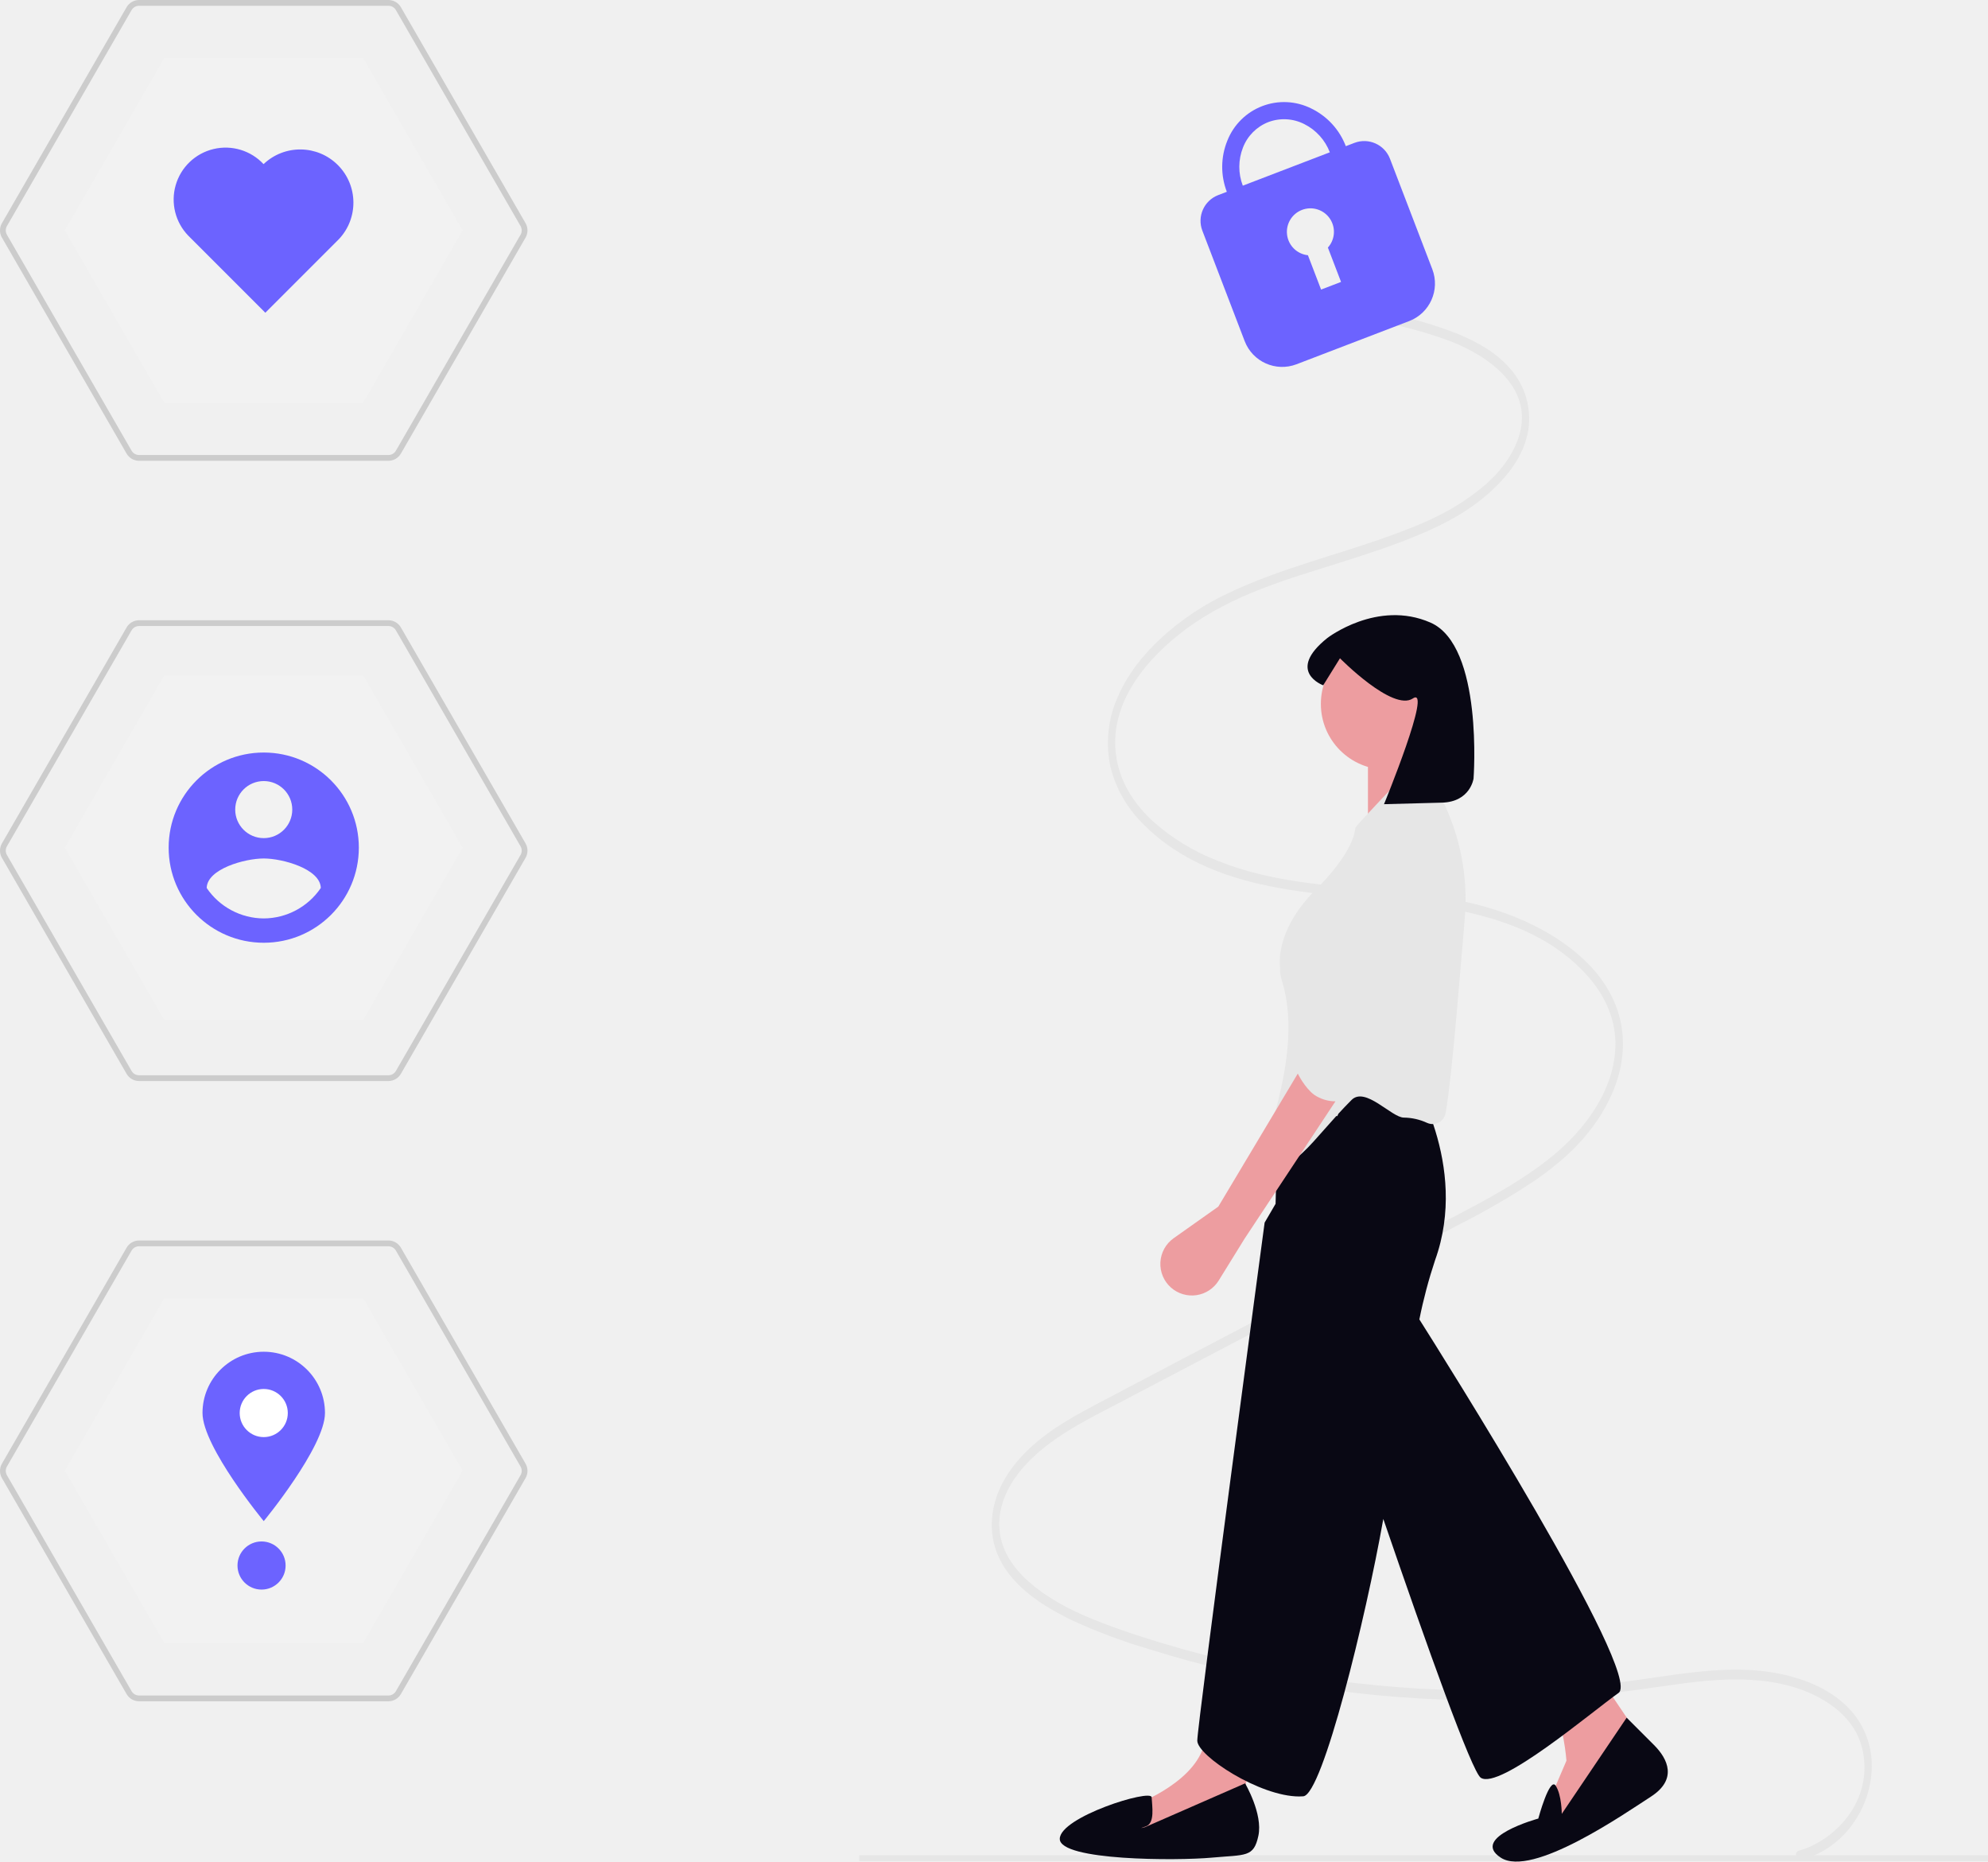
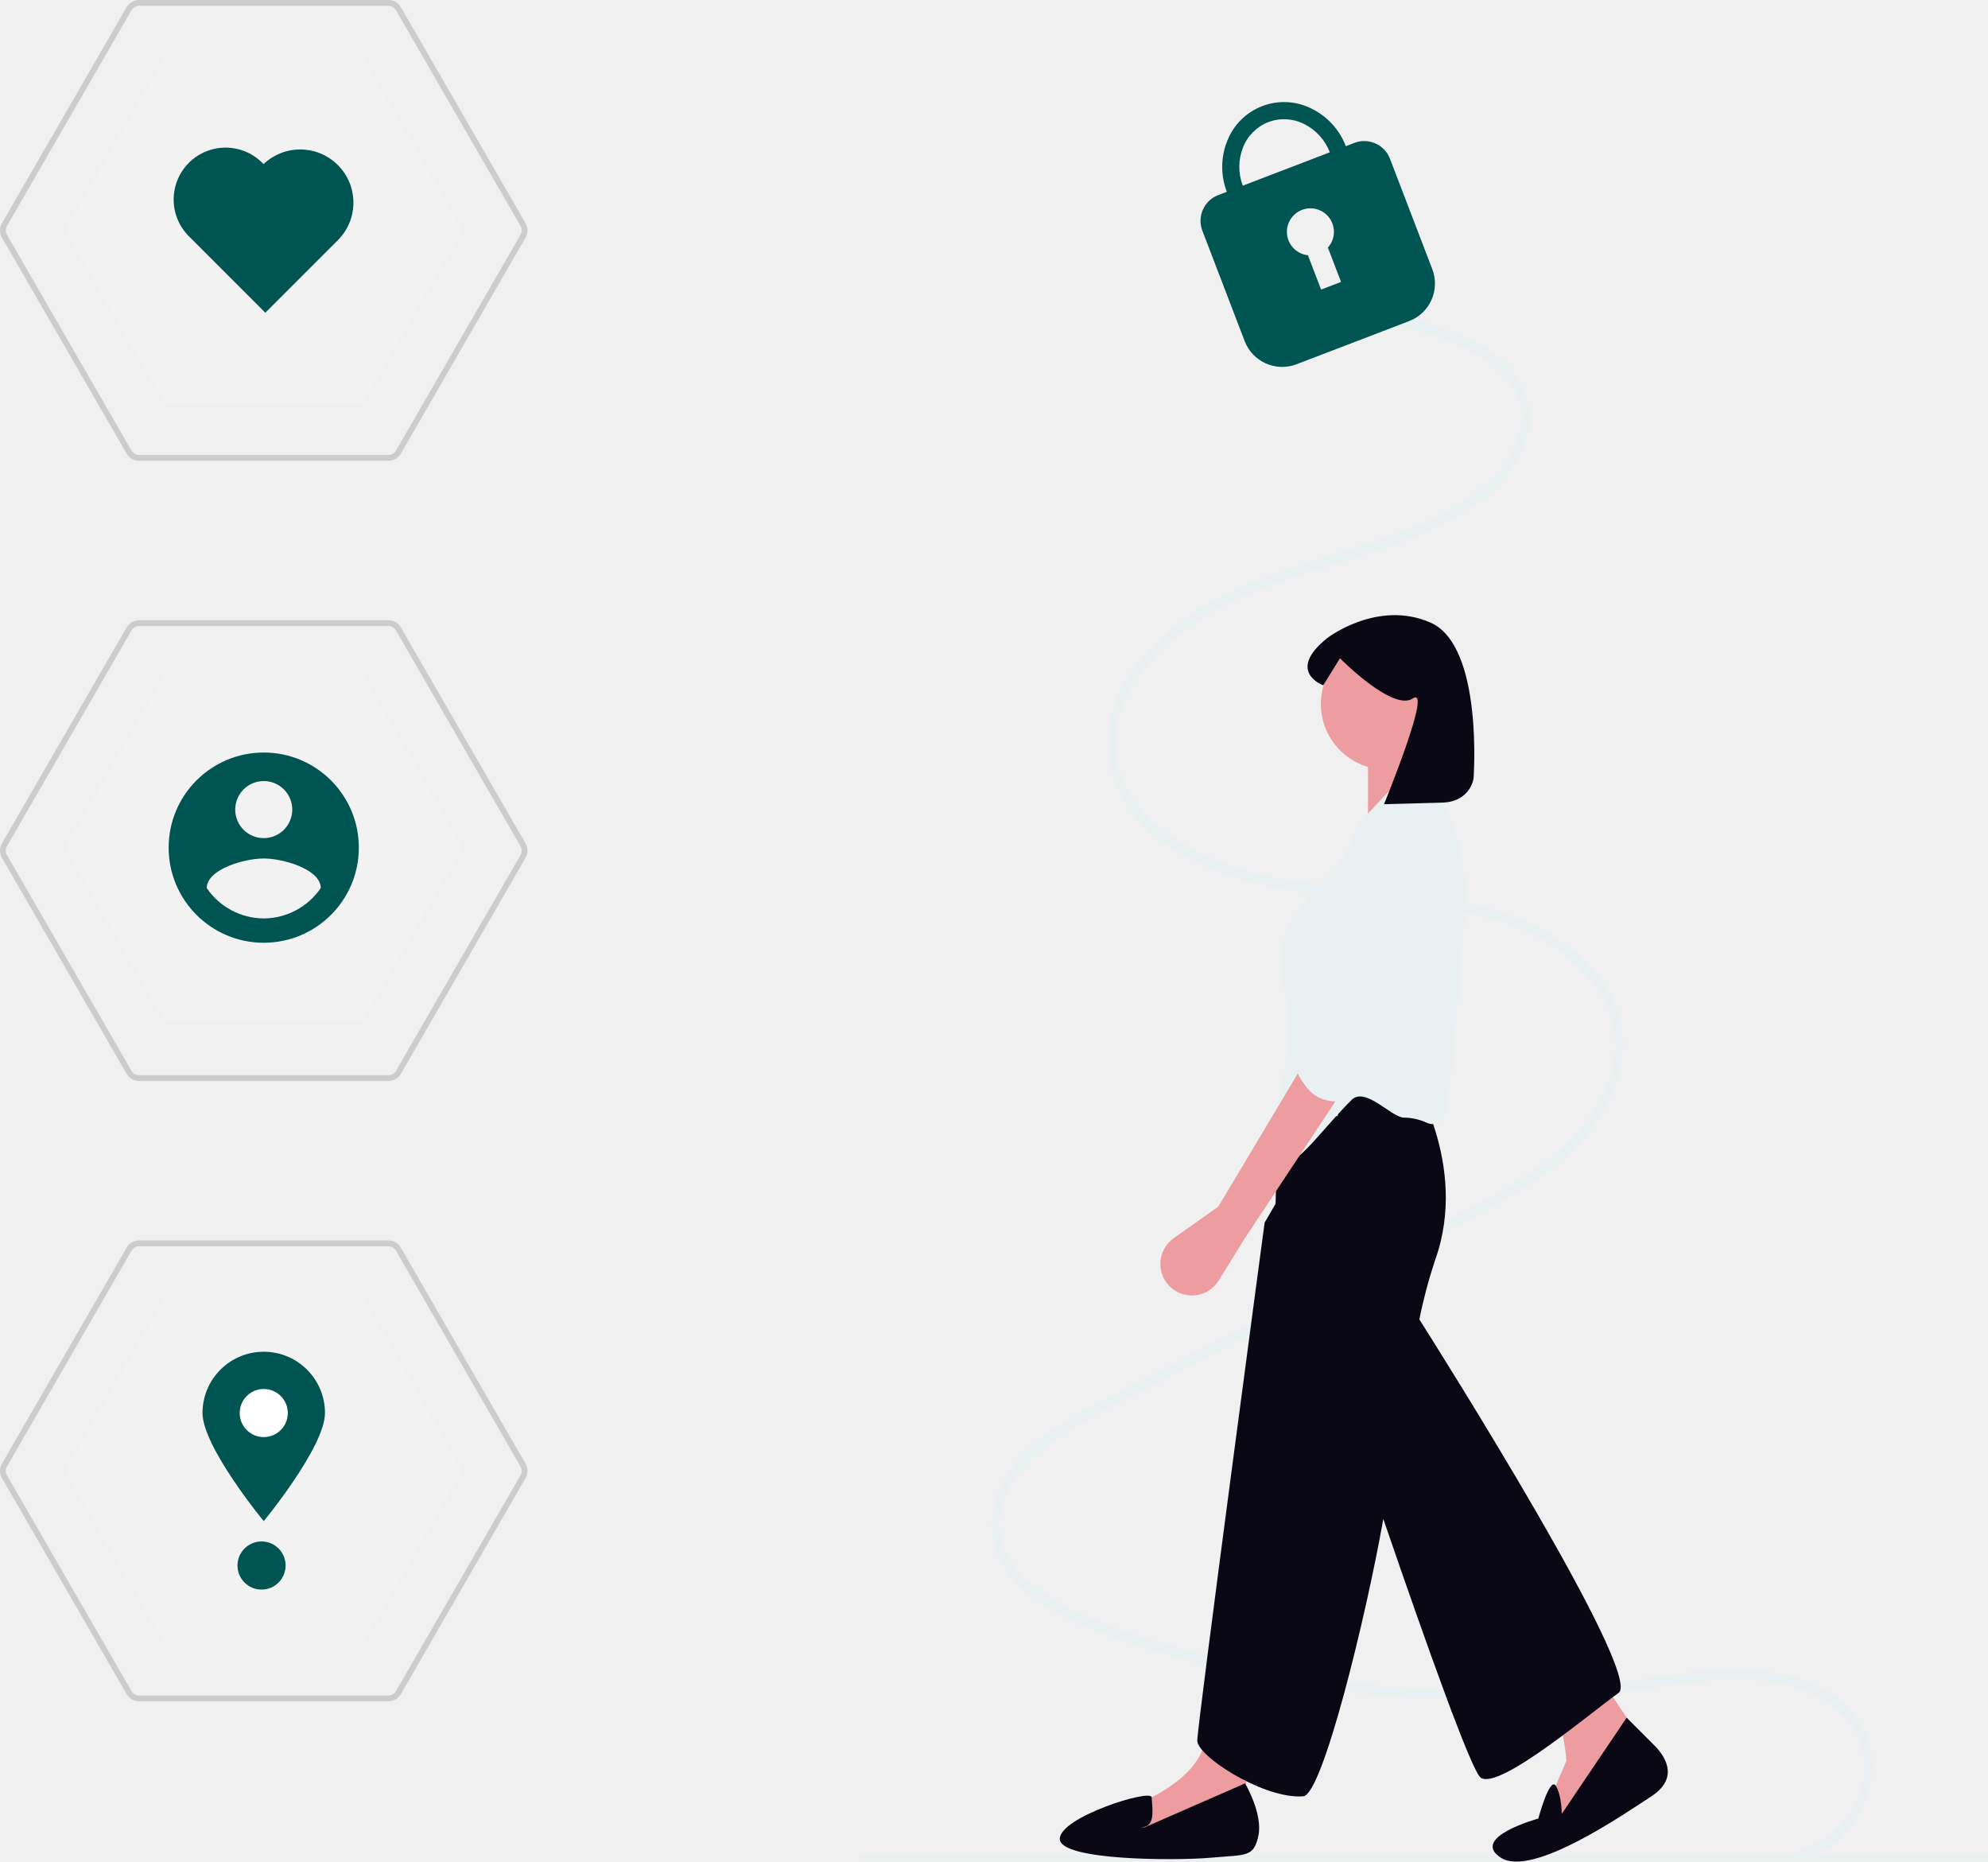
<svg xmlns="http://www.w3.org/2000/svg" width="854.515" height="800" viewBox="0 0 854.515 800" role="img" artist="Katerina Limpitsouni" source="https://undraw.co/">
  <g transform="translate(-582.019 -227.577)">
    <path d="M317.252,735.805h85.5L445.5,661.763l-42.748-74.042h-85.5L274.5,661.763Z" transform="translate(335.385 197.808)" fill="#f2f2f2" />
    <path d="M317.252,519.805h85.5L445.5,445.763l-42.748-74.042h-85.5L274.5,445.763Z" transform="translate(335.385 146.077)" fill="#f2f2f2" />
    <path d="M317.252,305.805h85.5L445.5,231.763l-42.748-74.042h-85.5L274.5,231.763Z" transform="translate(335.385 94.824)" fill="#f2f2f2" />
    <path d="M418.97,335.6H311.8a6.215,6.215,0,0,1-5.367-3.1l-53.585-92.813a6.216,6.216,0,0,1,0-6.2l53.585-92.812a6.215,6.215,0,0,1,5.367-3.1H418.97a6.214,6.214,0,0,1,5.367,3.1l53.585,92.812a6.214,6.214,0,0,1,0,6.2L424.337,332.5A6.214,6.214,0,0,1,418.97,335.6ZM311.8,140.056a3.729,3.729,0,0,0-3.22,1.859l-53.585,92.812a3.729,3.729,0,0,0,0,3.719l53.585,92.813a3.729,3.729,0,0,0,3.22,1.859H418.97a3.728,3.728,0,0,0,3.22-1.859l53.586-92.813a3.729,3.729,0,0,0,0-3.719L422.19,141.915a3.728,3.728,0,0,0-3.22-1.859Z" transform="translate(330 90)" fill="#ccc" />
    <path d="M418.97,550.638H311.8a6.215,6.215,0,0,1-5.367-3.1l-53.585-92.813a6.216,6.216,0,0,1,0-6.2l53.585-92.812a6.215,6.215,0,0,1,5.367-3.1H418.97a6.214,6.214,0,0,1,5.367,3.1l53.585,92.812a6.214,6.214,0,0,1,0,6.2l-53.586,92.813A6.214,6.214,0,0,1,418.97,550.638ZM311.8,355.1a3.729,3.729,0,0,0-3.22,1.859l-53.585,92.812a3.729,3.729,0,0,0,0,3.719L308.579,546.3a3.729,3.729,0,0,0,3.22,1.859H418.97a3.728,3.728,0,0,0,3.22-1.859l53.586-92.813a3.729,3.729,0,0,0,0-3.718L422.19,356.956a3.728,3.728,0,0,0-3.22-1.859Z" transform="translate(330 141.501)" fill="#ccc" />
    <path d="M418.97,765.678H311.8a6.215,6.215,0,0,1-5.367-3.1l-53.585-92.813a6.214,6.214,0,0,1,0-6.2l53.585-92.812a6.214,6.214,0,0,1,5.367-3.1H418.97a6.215,6.215,0,0,1,5.367,3.1l53.585,92.812a6.214,6.214,0,0,1,0,6.2l-53.585,92.813A6.213,6.213,0,0,1,418.97,765.678ZM311.8,570.136a3.729,3.729,0,0,0-3.22,1.859l-53.585,92.812a3.728,3.728,0,0,0,0,3.718l53.585,92.813a3.729,3.729,0,0,0,3.22,1.859H418.97a3.728,3.728,0,0,0,3.22-1.859l53.586-92.813a3.729,3.729,0,0,0,0-3.719L422.19,572a3.728,3.728,0,0,0-3.22-1.859Z" transform="translate(330 193.002)" fill="#ccc" />
-     <path d="M351.378,398.48a40.874,40.874,0,1,0,40.874,40.874A40.874,40.874,0,0,0,351.378,398.48Zm0,12.262A12.262,12.262,0,1,1,339.116,423,12.262,12.262,0,0,1,351.378,410.742Zm0,59.032a29.777,29.777,0,0,1-24.525-13.088c.2-8.175,16.35-12.675,24.525-12.675s24.328,4.5,24.525,12.675a29.826,29.826,0,0,1-24.525,13.088Z" transform="translate(344.007 152.485)" fill="#6c63ff" />
-     <path d="M350.85,195.821a22.317,22.317,0,1,0-32.3,30.8q.366.384.75.75l32.311,32.311,31.552-31.552a22.854,22.854,0,0,0-32.311-32.311Z" transform="translate(344.457 102.293)" fill="#6c63ff" />
-     <path d="M374.887,632.569c0,14.537-26.321,46.449-26.321,46.449s-26.321-31.912-26.321-46.449a26.321,26.321,0,1,1,52.642-.043Z" transform="translate(346.819 202.24)" fill="#6c63ff" />
+     <path d="M351.378,398.48a40.874,40.874,0,1,0,40.874,40.874A40.874,40.874,0,0,0,351.378,398.48Zm0,12.262A12.262,12.262,0,1,1,339.116,423,12.262,12.262,0,0,1,351.378,410.742Zm0,59.032a29.777,29.777,0,0,1-24.525-13.088c.2-8.175,16.35-12.675,24.525-12.675s24.328,4.5,24.525,12.675a29.826,29.826,0,0,1-24.525,13.088Z" transform="translate(344.007 152.485)" fill="#005451" />
+     <path d="M350.85,195.821a22.317,22.317,0,1,0-32.3,30.8q.366.384.75.75l32.311,32.311,31.552-31.552a22.854,22.854,0,0,0-32.311-32.311Z" transform="translate(344.457 102.293)" fill="#005451" />
+     <path d="M374.887,632.569c0,14.537-26.321,46.449-26.321,46.449s-26.321-31.912-26.321-46.449a26.321,26.321,0,1,1,52.642-.043Z" transform="translate(346.819 202.24)" fill="#005451" />
    <circle cx="10.34" cy="10.34" r="10.34" transform="translate(685.045 824.468)" fill="#fff" />
-     <circle cx="10.34" cy="10.34" r="10.34" transform="translate(684.104 889.995)" fill="#6c63ff" />
+     <circle cx="10.34" cy="10.34" r="10.34" transform="translate(684.104 889.995)" fill="#005451" />
    <path d="M398.326,699.813s-6.05,17.477-11.427,34.281-30.921,25.543-30.921,25.543l-4.705,12.1,14.116,6.722,41-10.083s-1.344-13.444-1.344-18.149,21.51-44.365,21.51-44.365Z" transform="translate(712.494 244.062)" fill="#ed9da0" />
-     <path d="M480.735,849.731c14.2-3.836,31.487-19.79,27.786-41.719-1.835-10.876-8.879-17.916-16.182-22.468-10.1-6.3-21.607-8.67-32.695-9.269-12.789-.691-25.563,1.052-38.256,2.9-12.531,1.82-25.063,3.45-37.649,4.445A485.338,485.338,0,0,1,236.79,772.7q-17.823-4.113-35.432-9.65a243.425,243.425,0,0,1-32.546-12.164c-13.957-6.7-36.655-19.74-34.8-43.888.981-12.8,8.522-23.031,16.128-30.155,9.2-8.615,19.838-14.283,30.26-19.787,48.48-25.6,97.054-50.9,145.581-76.348,11.326-5.939,22.727-11.719,33.718-18.679,10.291-6.516,20.533-14.086,28.815-24.552,7.233-9.141,13.7-21.414,13.469-35.132-.189-11.377-5.366-21.031-11.707-28.246-15.7-17.864-37.906-25.107-57.977-28.9-24.936-4.714-50.233-4.689-75.186-9.241-20.148-3.675-41.675-10.77-58.061-27.395a51.93,51.93,0,0,1-14.154-24.729,48.6,48.6,0,0,1,2.911-29.345c4.439-10.6,11.519-19.047,18.964-25.963a113.779,113.779,0,0,1,28.762-19.216c22.13-10.546,45.4-16.036,68.07-24.129,11.117-3.969,22.347-8.321,32.67-15.138,8.746-5.776,18.273-13.561,23.139-25.138,10.039-23.886-13.911-38.122-27.482-43.514a176.7,176.7,0,0,0-28.4-8.131c-2.046-.439-1.178-4.524.859-4.087a169.926,169.926,0,0,1,29.826,8.709c8.184,3.4,16.628,7.869,23.056,15.558a32.385,32.385,0,0,1,7.317,25.321c-1.7,11.461-9.1,20.292-16.055,26.688-9.192,8.459-19.672,13.983-30.3,18.485-11.191,4.742-22.62,8.438-34.045,12.064-22.829,7.244-46.683,13.7-67.292,29.115-14.417,10.783-34,31-29.206,56.062C189.816,392.3,196.28,401,203.256,407.4a90.653,90.653,0,0,0,27.883,16.954c45.669,18.379,95.931,5.236,140.423,30.2,15.128,8.488,33.5,23.941,33.65,48.255.077,12.631-4.986,24.215-11.246,33.371-7.5,10.967-17.205,19.076-27.083,25.854a315.263,315.263,0,0,1-32.341,18.724q-18.256,9.589-36.52,19.152l-73.89,38.749L187.42,657.91c-11.2,5.876-22.7,11.512-32.885,20.138-8.342,7.063-18.2,18.649-17.346,33.037.676,11.426,8.266,19.672,15.2,25.184,8.981,7.138,19.071,11.756,29.109,15.592,11.579,4.425,23.348,8.1,35.139,11.4a474.418,474.418,0,0,0,73.723,14.43,484.8,484.8,0,0,0,74.894,2.792q18.947-.763,37.835-3.031c12.98-1.563,25.9-3.972,38.917-5.04,11.771-.966,23.655-.743,35.246,2.364,9.679,2.594,19.9,7.217,27.251,16.238a35.923,35.923,0,0,1,7.625,24.262,43.567,43.567,0,0,1-8.932,24.042,40.414,40.414,0,0,1-21.606,14.5c-2.029.548-2.9-3.536-.859-4.087Z" transform="translate(874.405 173.178)" fill="#e6e6e6" />
-     <rect width="485.169" height="2.552" transform="translate(951.365 1024.845)" fill="#e6e6e6" />
+     <path d="M480.735,849.731c14.2-3.836,31.487-19.79,27.786-41.719-1.835-10.876-8.879-17.916-16.182-22.468-10.1-6.3-21.607-8.67-32.695-9.269-12.789-.691-25.563,1.052-38.256,2.9-12.531,1.82-25.063,3.45-37.649,4.445A485.338,485.338,0,0,1,236.79,772.7q-17.823-4.113-35.432-9.65a243.425,243.425,0,0,1-32.546-12.164c-13.957-6.7-36.655-19.74-34.8-43.888.981-12.8,8.522-23.031,16.128-30.155,9.2-8.615,19.838-14.283,30.26-19.787,48.48-25.6,97.054-50.9,145.581-76.348,11.326-5.939,22.727-11.719,33.718-18.679,10.291-6.516,20.533-14.086,28.815-24.552,7.233-9.141,13.7-21.414,13.469-35.132-.189-11.377-5.366-21.031-11.707-28.246-15.7-17.864-37.906-25.107-57.977-28.9-24.936-4.714-50.233-4.689-75.186-9.241-20.148-3.675-41.675-10.77-58.061-27.395a51.93,51.93,0,0,1-14.154-24.729,48.6,48.6,0,0,1,2.911-29.345c4.439-10.6,11.519-19.047,18.964-25.963a113.779,113.779,0,0,1,28.762-19.216c22.13-10.546,45.4-16.036,68.07-24.129,11.117-3.969,22.347-8.321,32.67-15.138,8.746-5.776,18.273-13.561,23.139-25.138,10.039-23.886-13.911-38.122-27.482-43.514a176.7,176.7,0,0,0-28.4-8.131c-2.046-.439-1.178-4.524.859-4.087a169.926,169.926,0,0,1,29.826,8.709c8.184,3.4,16.628,7.869,23.056,15.558a32.385,32.385,0,0,1,7.317,25.321c-1.7,11.461-9.1,20.292-16.055,26.688-9.192,8.459-19.672,13.983-30.3,18.485-11.191,4.742-22.62,8.438-34.045,12.064-22.829,7.244-46.683,13.7-67.292,29.115-14.417,10.783-34,31-29.206,56.062C189.816,392.3,196.28,401,203.256,407.4a90.653,90.653,0,0,0,27.883,16.954c45.669,18.379,95.931,5.236,140.423,30.2,15.128,8.488,33.5,23.941,33.65,48.255.077,12.631-4.986,24.215-11.246,33.371-7.5,10.967-17.205,19.076-27.083,25.854a315.263,315.263,0,0,1-32.341,18.724q-18.256,9.589-36.52,19.152l-73.89,38.749L187.42,657.91c-11.2,5.876-22.7,11.512-32.885,20.138-8.342,7.063-18.2,18.649-17.346,33.037.676,11.426,8.266,19.672,15.2,25.184,8.981,7.138,19.071,11.756,29.109,15.592,11.579,4.425,23.348,8.1,35.139,11.4a474.418,474.418,0,0,0,73.723,14.43,484.8,484.8,0,0,0,74.894,2.792q18.947-.763,37.835-3.031c12.98-1.563,25.9-3.972,38.917-5.04,11.771-.966,23.655-.743,35.246,2.364,9.679,2.594,19.9,7.217,27.251,16.238a35.923,35.923,0,0,1,7.625,24.262,43.567,43.567,0,0,1-8.932,24.042,40.414,40.414,0,0,1-21.606,14.5c-2.029.548-2.9-3.536-.859-4.087Z" transform="translate(874.405 173.178)" fill="#e9f0f2" />
+     <rect width="485.169" height="2.552" transform="translate(951.365 1024.845)" fill="#e9f0f2" />
    <path d="M220.236,688.138s20.838,28.232,25.543,32.937,6.05,22.182,6.05,22.182l-8.066,18.821,4.705,9.411,36.3-36.3-38.987-57.808Z" transform="translate(1003.51 240.948)" fill="#ed9da0" />
    <path d="M136.447.069C128.134.737,109.5,77.111,102.1,118.925c-.02.111-.038.221-.059.332C83.08,64,63.985,10.6,60.148,8.044,52.081,2.664,12.355,36.419.93,44.485-9.954,52.167,78.147,191.756,86.539,205c0,0,0,0,0,.006a212.421,212.421,0,0,1-6.757,25.472c-14.787,41,10.755,79.991,10.755,79.991h35.627a21.192,21.192,0,0,0,21.292-20.657l.89-35.133,4.706-8.069S182,30.707,182,23.986C182,17.5,155.215,0,138.239,0Q137.323,0,136.447.069Z" transform="translate(1278.655 999.581) rotate(180)" fill="#090814" />
    <path d="M240.625,760.336s0-8.066-2.6-12.091-7.487,14.108-7.487,14.108-29.576,8.066-16.133,16.8,53.1-18.821,64.53-26.215,7.394-16.133,1.344-22.182L268.521,719Z" transform="translate(1012.698 246.726)" fill="#090814" />
    <ellipse cx="28.232" cy="28.232" rx="28.232" ry="28.232" transform="translate(1149.777 501.836)" fill="#ed9da0" />
    <path d="M315.3,349.223c0,4.033,12.4,32.239,12.4,32.239l-29.541,7.03V353.315Z" transform="translate(871.857 195.398)" fill="#ed9da0" />
    <path d="M401.778,762.609s-3.7,1.008.336-.336,2.689-8.738,2.523-12.5-39.493,8.463-39.493,17.874,50.414,9.411,65.2,8.066,18.149,0,20.166-9.411-5.714-22.518-5.714-22.518Z" transform="translate(672.407 250.168)" fill="#090814" />
-     <path d="M60.186,15.507c-1.448,1.638-2.981,3.374-4.622,5.18l-.422-.04-.487,1.035c-1.754,1.91-3.629,3.891-5.646,5.909-5.917,5.918-17.223-7.585-22.479-7.585a24.452,24.452,0,0,1-10.008-2.278,5.657,5.657,0,0,0-5.794.684,5.938,5.938,0,0,0-2.2,3.746C5.709,38.413,2.274,83.478.3,106.266A96.05,96.05,0,0,0,10.313,157.14l7.3,10.041a5.736,5.736,0,0,0,6.867,1.927s22.8-23.656,22.885-24.57c.357-3.921,3.071-12.613,17.215-26.757C80.061,102.3,80.148,88.794,79.806,85.024a7.441,7.441,0,0,1-.034-.744,16.635,16.635,0,0,0-.684-5c-6.48-20.437-1.407-44.9,6.747-70.446a5.761,5.761,0,0,0-2.324-6.251c-.135-.092-.254-.171-.357-.238l-.015-.019A5.5,5.5,0,0,0,78.787,0C73.657,0,67.261,7.5,60.186,15.507Z" transform="translate(1211.981 727.855) rotate(180)" fill="#e6e6e6" />
+     <path d="M60.186,15.507c-1.448,1.638-2.981,3.374-4.622,5.18l-.422-.04-.487,1.035c-1.754,1.91-3.629,3.891-5.646,5.909-5.917,5.918-17.223-7.585-22.479-7.585a24.452,24.452,0,0,1-10.008-2.278,5.657,5.657,0,0,0-5.794.684,5.938,5.938,0,0,0-2.2,3.746C5.709,38.413,2.274,83.478.3,106.266A96.05,96.05,0,0,0,10.313,157.14l7.3,10.041a5.736,5.736,0,0,0,6.867,1.927s22.8-23.656,22.885-24.57c.357-3.921,3.071-12.613,17.215-26.757C80.061,102.3,80.148,88.794,79.806,85.024a7.441,7.441,0,0,1-.034-.744,16.635,16.635,0,0,0-.684-5c-6.48-20.437-1.407-44.9,6.747-70.446a5.761,5.761,0,0,0-2.324-6.251c-.135-.092-.254-.171-.357-.238l-.015-.019A5.5,5.5,0,0,0,78.787,0C73.657,0,67.261,7.5,60.186,15.507Z" transform="translate(1211.981 727.855) rotate(180)" fill="#e9f0f2" />
    <path d="M361.265,533.109l-19.191,13.582a13.553,13.553,0,0,0-1.121,21.24h0a13.553,13.553,0,0,0,20.477-3.048l11.105-17.955,39.08-59.06a16.285,16.285,0,0,1-9.143-2.815c-4.048-2.979-7.05-9.1-7.05-9.1Z" transform="translate(744.429 212.989)" fill="#ed9da0" />
-     <path d="M69.1,108.832H17.243A17.26,17.26,0,0,1,0,91.6V40.737A11.845,11.845,0,0,1,11.815,28.925H15.8A29.817,29.817,0,0,1,23.881,8.479a26.2,26.2,0,0,1,38.6,0,29.791,29.791,0,0,1,8.079,20.446h3.982A11.844,11.844,0,0,1,86.345,40.738V91.6a17.261,17.261,0,0,1-17.253,17.236ZM43.179,47.748a10.1,10.1,0,0,0-4.593,19.1v15.8h9.186v-15.8a10.1,10.1,0,0,0-3.009-18.976,10.214,10.214,0,0,0-1.584-.127Zm0-40.4A19.14,19.14,0,0,0,29.07,13.671a22.59,22.59,0,0,0-5.919,15.254H63.2a22.579,22.579,0,0,0-5.915-15.254A19.145,19.145,0,0,0,43.176,7.348Z" transform="matrix(0.934, -0.358, 0.358, 0.934, 1084.243, 288.638)" fill="#6c63ff" />
+     <path d="M69.1,108.832H17.243A17.26,17.26,0,0,1,0,91.6V40.737A11.845,11.845,0,0,1,11.815,28.925H15.8A29.817,29.817,0,0,1,23.881,8.479a26.2,26.2,0,0,1,38.6,0,29.791,29.791,0,0,1,8.079,20.446h3.982A11.844,11.844,0,0,1,86.345,40.738V91.6a17.261,17.261,0,0,1-17.253,17.236ZM43.179,47.748a10.1,10.1,0,0,0-4.593,19.1v15.8h9.186v-15.8a10.1,10.1,0,0,0-3.009-18.976,10.214,10.214,0,0,0-1.584-.127Zm0-40.4A19.14,19.14,0,0,0,29.07,13.671a22.59,22.59,0,0,0-5.919,15.254H63.2a22.579,22.579,0,0,0-5.915-15.254A19.145,19.145,0,0,0,43.176,7.348Z" transform="matrix(0.934, -0.358, 0.358, 0.934, 1084.243, 288.638)" fill="#005451" />
    <path d="M71.361,70.192s-1.325,10.048-13.6,10.377l-24.891.666S53.918,30.029,45.265,35.8,13.942,18.529,13.942,18.529L6.734,30.146S-9.53,24.257,8.494,9.834c0,0,21.506-16.627,44.337-6.642s18.527,67,18.527,67h0Z" transform="translate(1144.049 491.93)" fill="#090814" />
  </g>
</svg>
